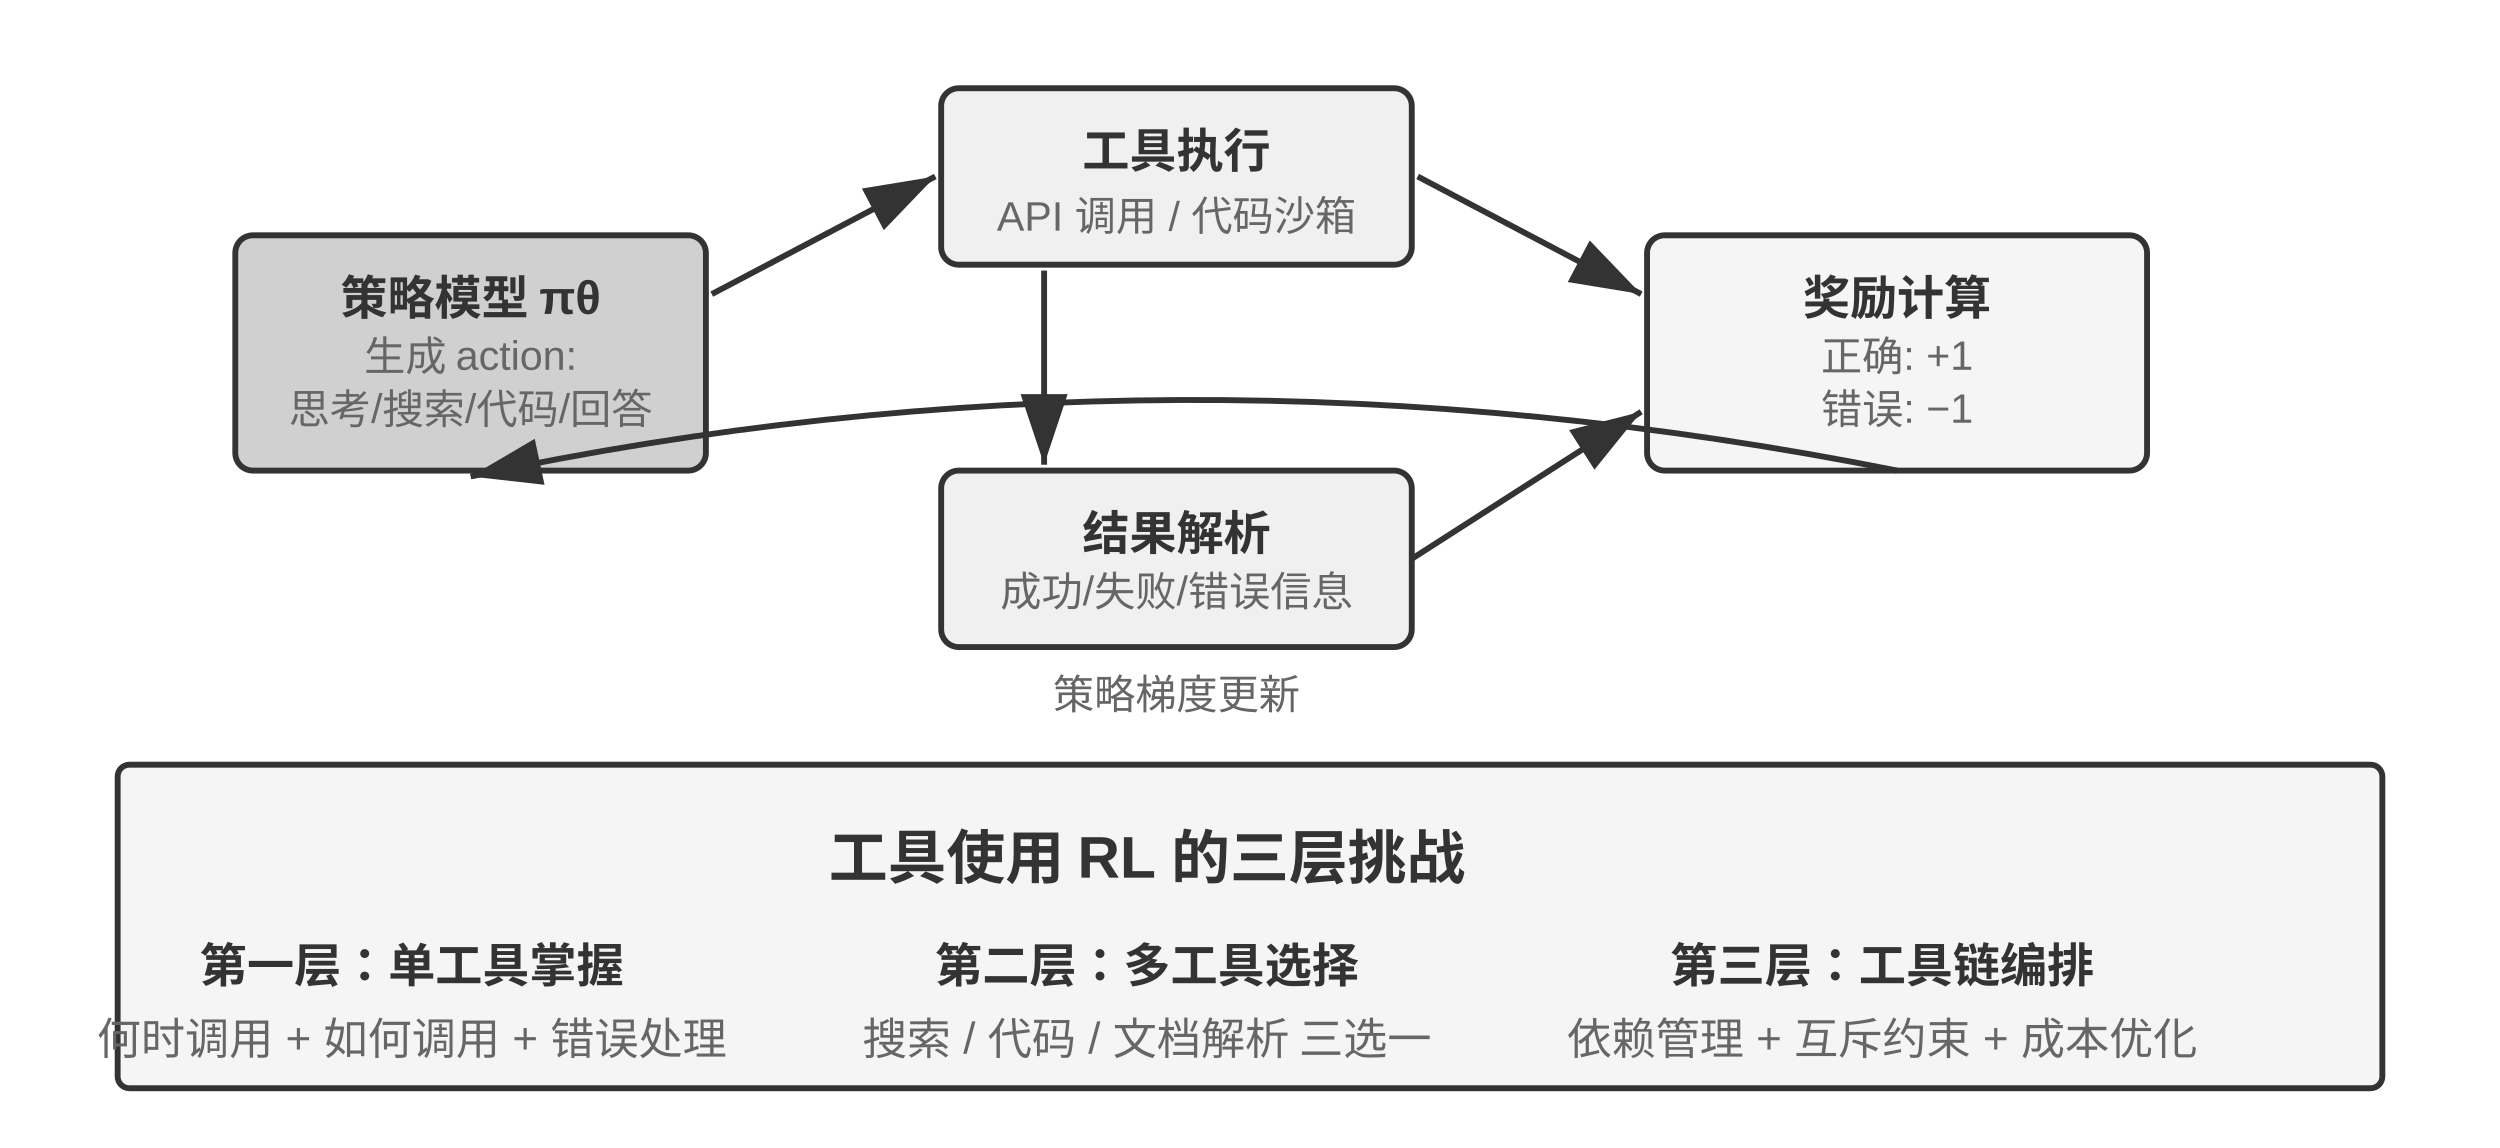
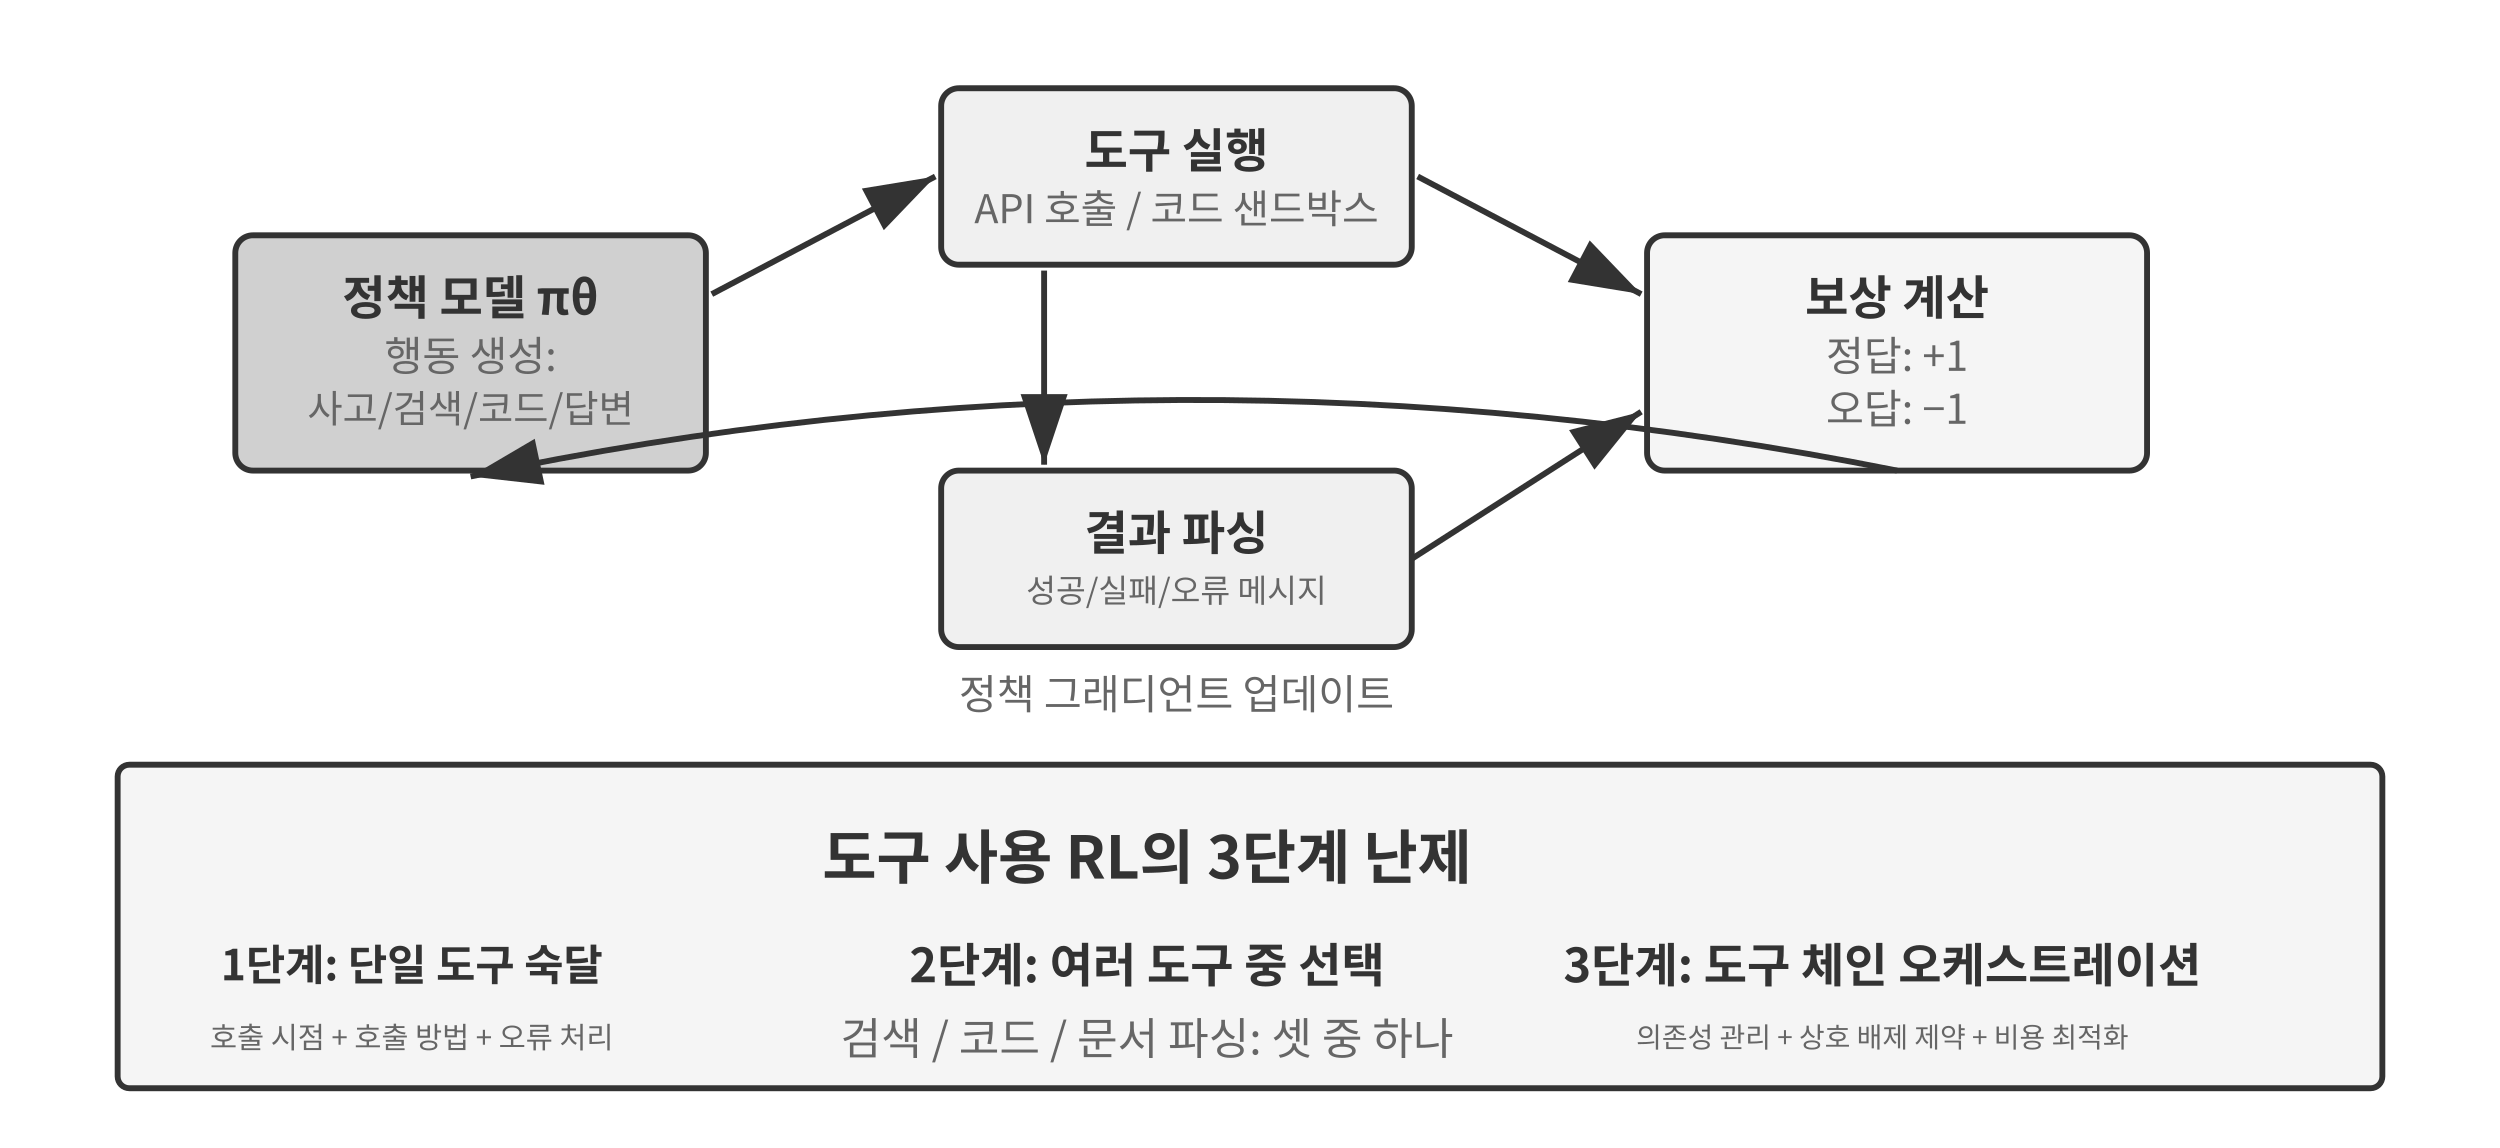
<svg xmlns="http://www.w3.org/2000/svg" viewBox="0 40 850 390" width="850" height="390" style="background:#ffffff">
  <defs>
    <marker id="ah" markerWidth="12" markerHeight="8" refX="12" refY="4" orient="auto">
      <polygon points="0 0, 12 4, 0 8" fill="#333333" />
    </marker>
    <marker id="ah-light" markerWidth="12" markerHeight="8" refX="12" refY="4" orient="auto">
      <polygon points="0 0, 12 4, 0 8" fill="#999999" />
    </marker>
  </defs>
  <rect x="80" y="120" width="160" height="80" rx="6" fill="#d0d0d0" stroke="#333333" stroke-width="2" />
-   <text x="160" y="140" font-family="Arial, 'Helvetica Neue', Helvetica, 'PingFang SC', 'Microsoft YaHei', sans-serif" font-size="16" fill="#333333" text-anchor="middle" dominant-baseline="central" font-weight="bold">策略模型 πθ</text>
-   <text x="160" y="160" font-family="Arial, 'Helvetica Neue', Helvetica, 'PingFang SC', 'Microsoft YaHei', sans-serif" font-size="14" fill="#666666" text-anchor="middle" dominant-baseline="central" font-weight="normal">生成 action:</text>
-   <text x="160" y="178" font-family="Arial, 'Helvetica Neue', Helvetica, 'PingFang SC', 'Microsoft YaHei', sans-serif" font-size="14" fill="#666666" text-anchor="middle" dominant-baseline="central" font-weight="normal">思考/搜索/代码/回答</text>
+   <text x="160" y="140" font-family="'Noto Sans KR', 'Noto Sans CJK KR', 'Apple SD Gothic Neo', Arial, sans-serif" font-size="16" fill="#333333" text-anchor="middle" dominant-baseline="central" font-weight="bold">정책 모델 πθ</text>
+   <text x="160" y="160" font-family="'Noto Sans KR', 'Noto Sans CJK KR', 'Apple SD Gothic Neo', Arial, sans-serif" font-size="14" fill="#666666" text-anchor="middle" dominant-baseline="central" font-weight="normal">행동 생성:</text>
+   <text x="160" y="178" font-family="'Noto Sans KR', 'Noto Sans CJK KR', 'Apple SD Gothic Neo', Arial, sans-serif" font-size="13" fill="#666666" text-anchor="middle" dominant-baseline="central" font-weight="normal">사고/검색/코드/답변</text>
  <rect x="320" y="70" width="160" height="60" rx="6" fill="#f0f0f0" stroke="#333333" stroke-width="2" />
-   <text x="400" y="90" font-family="Arial, 'Helvetica Neue', Helvetica, 'PingFang SC', 'Microsoft YaHei', sans-serif" font-size="16" fill="#333333" text-anchor="middle" dominant-baseline="central" font-weight="bold">工具执行</text>
-   <text x="400" y="110" font-family="Arial, 'Helvetica Neue', Helvetica, 'PingFang SC', 'Microsoft YaHei', sans-serif" font-size="14" fill="#666666" text-anchor="middle" dominant-baseline="central" font-weight="normal">API 调用 / 代码沙箱</text>
+   <text x="400" y="90" font-family="'Noto Sans KR', 'Noto Sans CJK KR', 'Apple SD Gothic Neo', Arial, sans-serif" font-size="16" fill="#333333" text-anchor="middle" dominant-baseline="central" font-weight="bold">도구 실행</text>
+   <text x="400" y="110" font-family="'Noto Sans KR', 'Noto Sans CJK KR', 'Apple SD Gothic Neo', Arial, sans-serif" font-size="13.5" fill="#666666" text-anchor="middle" dominant-baseline="central" font-weight="normal">API 호출 / 코드 샌드박스</text>
  <rect x="320" y="200" width="160" height="60" rx="6" fill="#f0f0f0" stroke="#333333" stroke-width="2" />
-   <text x="400" y="220" font-family="Arial, 'Helvetica Neue', Helvetica, 'PingFang SC', 'Microsoft YaHei', sans-serif" font-size="16" fill="#333333" text-anchor="middle" dominant-baseline="central" font-weight="bold">结果解析</text>
-   <text x="400" y="240" font-family="Arial, 'Helvetica Neue', Helvetica, 'PingFang SC', 'Microsoft YaHei', sans-serif" font-size="14" fill="#666666" text-anchor="middle" dominant-baseline="central" font-weight="normal">成功/失败/错误信息</text>
+   <text x="400" y="220" font-family="'Noto Sans KR', 'Noto Sans CJK KR', 'Apple SD Gothic Neo', Arial, sans-serif" font-size="16" fill="#333333" text-anchor="middle" dominant-baseline="central" font-weight="bold">결과 파싱</text>
+   <text x="400" y="240" font-family="'Noto Sans KR', 'Noto Sans CJK KR', 'Apple SD Gothic Neo', Arial, sans-serif" font-size="11" fill="#666666" text-anchor="middle" dominant-baseline="central" font-weight="normal">성공/실패/오류 메시지</text>
  <rect x="560" y="120" width="170" height="80" rx="6" fill="#f5f5f5" stroke="#333333" stroke-width="2" />
-   <text x="645" y="140" font-family="Arial, 'Helvetica Neue', Helvetica, 'PingFang SC', 'Microsoft YaHei', sans-serif" font-size="16" fill="#333333" text-anchor="middle" dominant-baseline="central" font-weight="bold">奖励计算</text>
-   <text x="645" y="160" font-family="Arial, 'Helvetica Neue', Helvetica, 'PingFang SC', 'Microsoft YaHei', sans-serif" font-size="14" fill="#666666" text-anchor="middle" dominant-baseline="central" font-weight="normal">正确: +1</text>
-   <text x="645" y="178" font-family="Arial, 'Helvetica Neue', Helvetica, 'PingFang SC', 'Microsoft YaHei', sans-serif" font-size="14" fill="#666666" text-anchor="middle" dominant-baseline="central" font-weight="normal">错误: −1</text>
+   <text x="645" y="140" font-family="'Noto Sans KR', 'Noto Sans CJK KR', 'Apple SD Gothic Neo', Arial, sans-serif" font-size="16" fill="#333333" text-anchor="middle" dominant-baseline="central" font-weight="bold">보상 계산</text>
+   <text x="645" y="160" font-family="'Noto Sans KR', 'Noto Sans CJK KR', 'Apple SD Gothic Neo', Arial, sans-serif" font-size="14" fill="#666666" text-anchor="middle" dominant-baseline="central" font-weight="normal">정답: +1</text>
+   <text x="645" y="178" font-family="'Noto Sans KR', 'Noto Sans CJK KR', 'Apple SD Gothic Neo', Arial, sans-serif" font-size="14" fill="#666666" text-anchor="middle" dominant-baseline="central" font-weight="normal">오답: −1</text>
  <line x1="242" y1="140" x2="318" y2="100" stroke="#333333" stroke-width="2" marker-end="url(#ah)" />
  <line x1="482" y1="100" x2="558" y2="140" stroke="#333333" stroke-width="2" marker-end="url(#ah)" />
  <line x1="480" y1="230" x2="558" y2="180" stroke="#333333" stroke-width="2" marker-end="url(#ah)" />
  <line x1="355" y1="132" x2="355" y2="198" stroke="#333333" stroke-width="2" marker-end="url(#ah)" />
  <path d="M 645,200 Q 400,151 160,202" fill="none" stroke="#333333" stroke-width="2" marker-end="url(#ah)" />
-   <text x="400" y="275" font-family="Arial, 'Helvetica Neue', Helvetica, 'PingFang SC', 'Microsoft YaHei', sans-serif" font-size="14" fill="#666666" text-anchor="middle" dominant-baseline="central" font-weight="normal">策略梯度更新</text>
+   <text x="400" y="275" font-family="'Noto Sans KR', 'Noto Sans CJK KR', 'Apple SD Gothic Neo', Arial, sans-serif" font-size="14" fill="#666666" text-anchor="middle" dominant-baseline="central" font-weight="normal">정책 그래디언트 업데이트</text>
  <rect x="40" y="300" width="770" height="110" rx="4" fill="#f5f5f5" stroke="#333333" stroke-width="2" />
-   <text x="390" y="330" font-family="Arial, 'Helvetica Neue', Helvetica, 'PingFang SC', 'Microsoft YaHei', sans-serif" font-size="20" fill="#333333" text-anchor="middle" dominant-baseline="central" font-weight="bold">工具使用 RL 的三层挑战</text>
-   <text x="140" y="367" font-family="Arial, 'Helvetica Neue', Helvetica, 'PingFang SC', 'Microsoft YaHei', sans-serif" font-size="16" fill="#333333" text-anchor="middle" dominant-baseline="central" font-weight="bold">第一层：单工具掌握</text>
-   <text x="140" y="392" font-family="Arial, 'Helvetica Neue', Helvetica, 'PingFang SC', 'Microsoft YaHei', sans-serif" font-size="15" fill="#666666" text-anchor="middle" dominant-baseline="central" font-weight="normal">何时调用 + 如何调用 + 错误处理</text>
-   <text x="390" y="367" font-family="Arial, 'Helvetica Neue', Helvetica, 'PingFang SC', 'Microsoft YaHei', sans-serif" font-size="16" fill="#333333" text-anchor="middle" dominant-baseline="central" font-weight="bold">第二层：多工具选择</text>
-   <text x="390" y="392" font-family="Arial, 'Helvetica Neue', Helvetica, 'PingFang SC', 'Microsoft YaHei', sans-serif" font-size="15" fill="#666666" text-anchor="middle" dominant-baseline="central" font-weight="normal">搜索 / 代码 / 文档解析 三选一</text>
-   <text x="640" y="367" font-family="Arial, 'Helvetica Neue', Helvetica, 'PingFang SC', 'Microsoft YaHei', sans-serif" font-size="16" fill="#333333" text-anchor="middle" dominant-baseline="central" font-weight="bold">第三层：工具链编排</text>
-   <text x="640" y="392" font-family="Arial, 'Helvetica Neue', Helvetica, 'PingFang SC', 'Microsoft YaHei', sans-serif" font-size="15" fill="#666666" text-anchor="middle" dominant-baseline="central" font-weight="normal">依赖管理 + 互斥约束 + 成本优化</text>
+   <text x="390" y="330" font-family="'Noto Sans KR', 'Noto Sans CJK KR', 'Apple SD Gothic Neo', Arial, sans-serif" font-size="20" fill="#333333" text-anchor="middle" dominant-baseline="central" font-weight="bold">도구 사용 RL의 3단계 난제</text>
+   <text x="140" y="367" font-family="'Noto Sans KR', 'Noto Sans CJK KR', 'Apple SD Gothic Neo', Arial, sans-serif" font-size="14.5" fill="#333333" text-anchor="middle" dominant-baseline="central" font-weight="bold">1단계: 단일 도구 숙달</text>
+   <text x="140" y="392" font-family="'Noto Sans KR', 'Noto Sans CJK KR', 'Apple SD Gothic Neo', Arial, sans-serif" font-size="10" fill="#666666" text-anchor="middle" dominant-baseline="central" font-weight="normal">호출 시점 + 호출 방법 + 오류 처리</text>
+   <text x="390" y="367" font-family="'Noto Sans KR', 'Noto Sans CJK KR', 'Apple SD Gothic Neo', Arial, sans-serif" font-size="16" fill="#333333" text-anchor="middle" dominant-baseline="central" font-weight="bold">2단계: 여러 도구 중 선택</text>
+   <text x="390" y="392" font-family="'Noto Sans KR', 'Noto Sans CJK KR', 'Apple SD Gothic Neo', Arial, sans-serif" font-size="15" fill="#666666" text-anchor="middle" dominant-baseline="central" font-weight="normal">검색 / 코드 / 문서 파싱: 셋 중 하나</text>
+   <text x="640" y="367" font-family="'Noto Sans KR', 'Noto Sans CJK KR', 'Apple SD Gothic Neo', Arial, sans-serif" font-size="16" fill="#333333" text-anchor="middle" dominant-baseline="central" font-weight="bold">3단계: 도구 체인 오케스트레이션</text>
+   <text x="640" y="392" font-family="'Noto Sans KR', 'Noto Sans CJK KR', 'Apple SD Gothic Neo', Arial, sans-serif" font-size="9.5" fill="#666666" text-anchor="middle" dominant-baseline="central" font-weight="normal">의존성 관리 + 상호 배제 제약 + 비용 최적화</text>
</svg>
